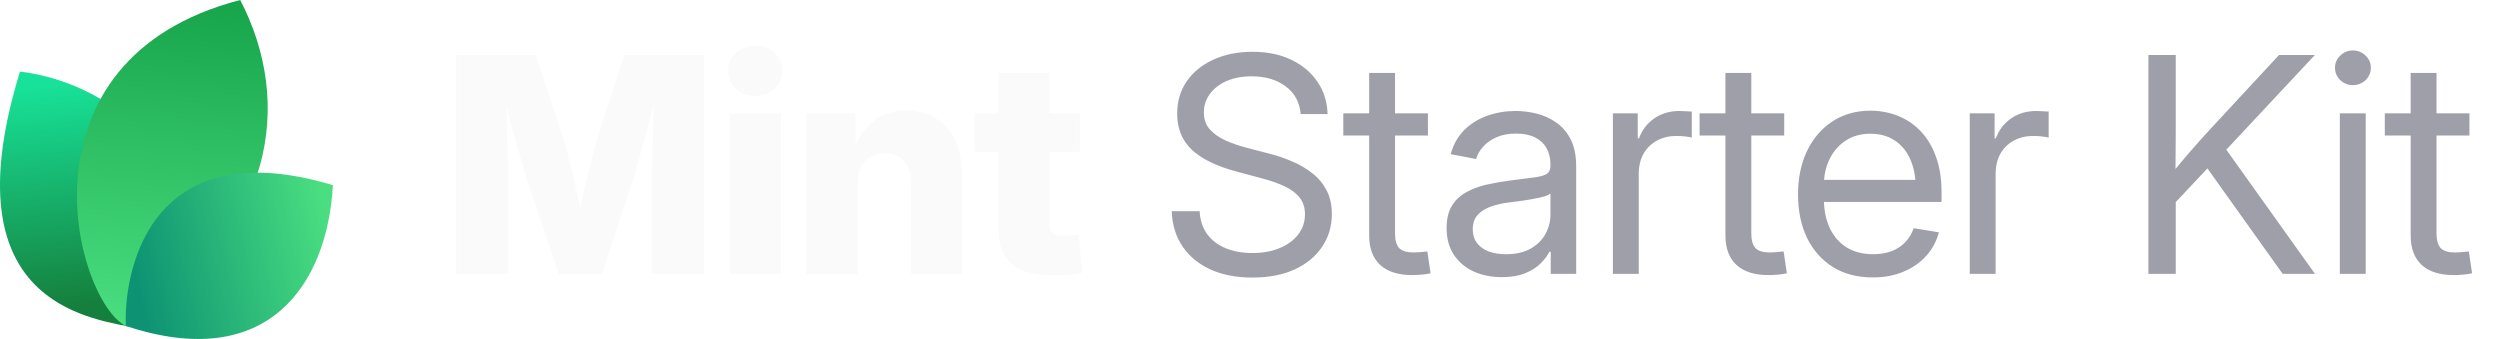
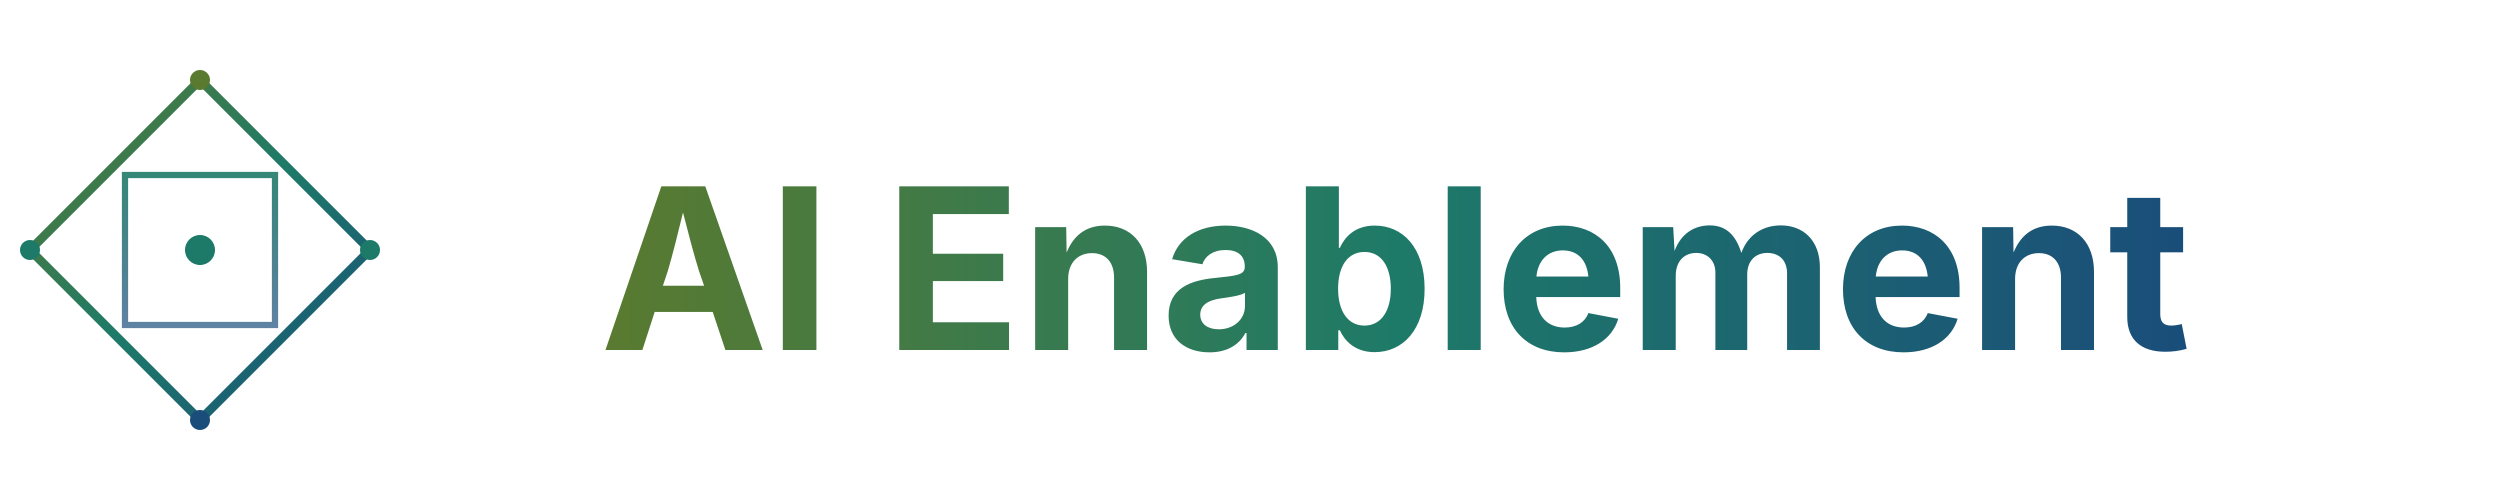
- <svg xmlns="http://www.w3.org/2000/svg" width="177" height="24" viewBox="0 0 177 24" fill="none">
-   <path d="M9.061 23.108C5.268 22.377 -3.391 20.627 1.417 5.064C9.634 6.099 16.973 14.064 9.061 23.108Z" fill="url(#paint0_linear_17557_2145)" />
-   <path d="M8.919 23.094C5.276 21.222 0.784 4.209 17.007 0C20.757 7.193 19.621 16.545 8.919 23.094Z" fill="url(#paint1_linear_17557_2145)" />
-   <path d="M8.914 23.079C8.735 19.882 10.159 9.085 23.57 13.111C23.181 20.123 18.984 26.418 8.914 23.079Z" fill="url(#paint2_linear_17557_2145)" />
-   <path d="M32.301 19.392V3.894H37.938L39.925 9.948C40.036 10.315 40.164 10.787 40.31 11.362C40.462 11.938 40.611 12.552 40.757 13.204C40.91 13.855 41.048 14.483 41.173 15.086C41.305 15.682 41.412 16.192 41.495 16.615H40.695C40.771 16.192 40.871 15.682 40.996 15.086C41.128 14.49 41.267 13.866 41.412 13.214C41.565 12.562 41.714 11.948 41.86 11.373C42.005 10.79 42.133 10.315 42.244 9.948L44.2 3.894H49.848V19.392H46.166V12.704C46.166 12.357 46.173 11.917 46.187 11.383C46.2 10.849 46.214 10.27 46.228 9.646C46.249 9.022 46.266 8.391 46.28 7.753C46.301 7.115 46.311 6.519 46.311 5.964H46.623C46.485 6.561 46.332 7.181 46.166 7.826C45.999 8.471 45.833 9.102 45.666 9.719C45.507 10.336 45.351 10.901 45.198 11.414C45.053 11.928 44.928 12.357 44.824 12.704L42.608 19.392H39.561L37.314 12.704C37.203 12.357 37.072 11.928 36.919 11.414C36.773 10.901 36.614 10.34 36.441 9.729C36.274 9.112 36.104 8.481 35.931 7.836C35.764 7.192 35.608 6.567 35.463 5.964H35.827C35.834 6.512 35.844 7.105 35.858 7.743C35.872 8.374 35.886 9.005 35.9 9.636C35.92 10.26 35.938 10.839 35.952 11.373C35.965 11.907 35.972 12.351 35.972 12.704V19.392H32.301ZM51.668 19.392V8.024H55.288V19.392H51.668ZM53.468 6.786C52.927 6.786 52.473 6.616 52.105 6.276C51.738 5.93 51.554 5.507 51.554 5.007C51.554 4.508 51.738 4.088 52.105 3.749C52.473 3.409 52.927 3.239 53.468 3.239C54.009 3.239 54.463 3.409 54.83 3.749C55.198 4.082 55.382 4.501 55.382 5.007C55.382 5.507 55.198 5.93 54.83 6.276C54.463 6.616 54.009 6.786 53.468 6.786ZM60.708 13.027V19.392H57.088V8.024H60.551L60.593 10.967H60.281C60.593 10.024 61.061 9.268 61.685 8.7C62.309 8.124 63.138 7.836 64.171 7.836C64.975 7.836 65.672 8.017 66.262 8.377C66.851 8.731 67.302 9.234 67.614 9.885C67.933 10.537 68.092 11.307 68.092 12.194V19.392H64.483V12.912C64.483 12.26 64.32 11.754 63.994 11.394C63.675 11.033 63.221 10.853 62.632 10.853C62.25 10.853 61.914 10.936 61.623 11.102C61.332 11.269 61.106 11.515 60.947 11.841C60.787 12.16 60.708 12.555 60.708 13.027ZM76.456 8.024V10.749H69.008V8.024H76.456ZM70.683 5.163H74.292V15.783C74.292 16.102 74.361 16.334 74.5 16.48C74.646 16.625 74.899 16.698 75.259 16.698C75.405 16.698 75.596 16.688 75.831 16.667C76.074 16.646 76.251 16.629 76.362 16.615L76.632 19.309C76.313 19.378 75.963 19.427 75.582 19.455C75.207 19.482 74.836 19.496 74.469 19.496C73.2 19.496 72.25 19.222 71.619 18.674C70.995 18.127 70.683 17.308 70.683 16.22V5.163Z" fill="#FAFAFA" />
-   <path d="M88.667 19.652C87.523 19.652 86.528 19.458 85.682 19.07C84.843 18.681 84.188 18.137 83.716 17.437C83.245 16.736 82.992 15.908 82.957 14.951H84.933C84.968 15.596 85.148 16.14 85.474 16.584C85.8 17.021 86.24 17.354 86.795 17.582C87.35 17.804 87.974 17.915 88.667 17.915C89.388 17.915 90.026 17.801 90.581 17.572C91.143 17.343 91.583 17.024 91.902 16.615C92.228 16.199 92.391 15.717 92.391 15.169C92.391 14.698 92.266 14.306 92.017 13.994C91.767 13.675 91.413 13.408 90.956 13.193C90.498 12.978 89.954 12.787 89.323 12.621L87.502 12.132C86.123 11.765 85.082 11.255 84.382 10.603C83.689 9.944 83.342 9.095 83.342 8.055C83.342 7.174 83.571 6.404 84.028 5.746C84.486 5.087 85.117 4.577 85.921 4.217C86.726 3.849 87.645 3.666 88.678 3.666C89.718 3.666 90.63 3.853 91.413 4.227C92.204 4.602 92.824 5.122 93.275 5.787C93.726 6.446 93.965 7.209 93.993 8.076H92.089C92.013 7.23 91.656 6.574 91.018 6.11C90.387 5.638 89.586 5.403 88.615 5.403C87.95 5.403 87.36 5.513 86.847 5.735C86.341 5.957 85.946 6.262 85.661 6.651C85.377 7.032 85.235 7.469 85.235 7.961C85.235 8.447 85.377 8.849 85.661 9.168C85.946 9.48 86.317 9.74 86.774 9.948C87.232 10.149 87.724 10.319 88.251 10.457L89.884 10.884C90.439 11.023 90.977 11.206 91.496 11.435C92.023 11.657 92.495 11.934 92.911 12.267C93.334 12.593 93.67 12.995 93.92 13.474C94.17 13.945 94.294 14.504 94.294 15.149C94.294 16.015 94.066 16.788 93.608 17.468C93.157 18.148 92.512 18.681 91.673 19.07C90.834 19.458 89.832 19.652 88.667 19.652ZM101.097 8.024V9.594H95.106V8.024H101.097ZM96.937 5.163H98.767V16.521C98.767 17 98.865 17.347 99.059 17.562C99.26 17.77 99.6 17.874 100.078 17.874C100.21 17.874 100.366 17.867 100.546 17.853C100.733 17.832 100.903 17.815 101.056 17.801L101.285 19.351C101.097 19.392 100.886 19.423 100.65 19.444C100.414 19.465 100.189 19.475 99.974 19.475C98.996 19.475 98.244 19.236 97.717 18.758C97.197 18.272 96.937 17.579 96.937 16.677V5.163ZM106.33 19.621C105.595 19.621 104.932 19.489 104.343 19.226C103.754 18.955 103.285 18.564 102.939 18.05C102.592 17.53 102.419 16.896 102.419 16.147C102.419 15.495 102.547 14.965 102.804 14.556C103.06 14.146 103.403 13.828 103.833 13.599C104.263 13.363 104.742 13.186 105.269 13.068C105.796 12.95 106.333 12.857 106.881 12.787C107.574 12.69 108.132 12.617 108.555 12.569C108.978 12.52 109.287 12.441 109.481 12.33C109.675 12.212 109.772 12.014 109.772 11.737V11.654C109.772 11.203 109.679 10.815 109.492 10.489C109.311 10.163 109.041 9.91 108.68 9.729C108.32 9.549 107.872 9.459 107.338 9.459C106.805 9.459 106.34 9.546 105.945 9.719C105.556 9.892 105.241 10.118 104.998 10.395C104.755 10.665 104.593 10.953 104.509 11.258L102.71 10.915C102.897 10.222 103.22 9.65 103.677 9.199C104.135 8.748 104.679 8.412 105.31 8.19C105.941 7.968 106.607 7.857 107.307 7.857C107.8 7.857 108.295 7.92 108.795 8.044C109.301 8.169 109.765 8.381 110.188 8.679C110.611 8.97 110.951 9.369 111.208 9.875C111.464 10.374 111.593 11.005 111.593 11.768V19.392H109.793V17.822H109.7C109.568 18.085 109.363 18.359 109.086 18.643C108.809 18.921 108.444 19.153 107.994 19.34C107.543 19.527 106.988 19.621 106.33 19.621ZM106.621 17.998C107.321 17.998 107.904 17.867 108.368 17.603C108.84 17.333 109.19 16.986 109.419 16.563C109.654 16.133 109.772 15.682 109.772 15.211V13.692C109.703 13.769 109.554 13.841 109.325 13.911C109.096 13.973 108.829 14.032 108.524 14.088C108.226 14.143 107.921 14.192 107.609 14.233C107.304 14.275 107.033 14.309 106.798 14.337C106.354 14.393 105.938 14.49 105.549 14.628C105.168 14.76 104.86 14.954 104.624 15.211C104.388 15.467 104.27 15.811 104.27 16.241C104.27 16.615 104.367 16.934 104.561 17.198C104.762 17.461 105.04 17.662 105.393 17.801C105.747 17.933 106.156 17.998 106.621 17.998ZM114.193 19.392V8.024H115.951V9.792H116.045C116.253 9.209 116.61 8.741 117.116 8.388C117.622 8.034 118.219 7.857 118.905 7.857C119.058 7.857 119.217 7.864 119.384 7.878C119.55 7.885 119.682 7.892 119.779 7.899V9.74C119.716 9.719 119.578 9.695 119.363 9.667C119.155 9.639 118.922 9.625 118.666 9.625C118.174 9.625 117.726 9.733 117.324 9.948C116.922 10.163 116.603 10.471 116.367 10.874C116.138 11.276 116.024 11.758 116.024 12.319V19.392H114.193ZM126.322 8.024V9.594H120.33V8.024H126.322ZM122.161 5.163H123.992V16.521C123.992 17 124.089 17.347 124.283 17.562C124.484 17.77 124.824 17.874 125.302 17.874C125.434 17.874 125.59 17.867 125.77 17.853C125.958 17.832 126.127 17.815 126.28 17.801L126.509 19.351C126.322 19.392 126.11 19.423 125.874 19.444C125.639 19.465 125.413 19.475 125.198 19.475C124.221 19.475 123.468 19.236 122.941 18.758C122.421 18.272 122.161 17.579 122.161 16.677V5.163ZM132.604 19.642C131.502 19.642 130.555 19.396 129.765 18.903C128.974 18.404 128.364 17.714 127.934 16.834C127.511 15.946 127.3 14.927 127.3 13.775C127.3 12.611 127.511 11.584 127.934 10.697C128.364 9.802 128.964 9.102 129.734 8.596C130.51 8.089 131.408 7.836 132.428 7.836C133.1 7.836 133.738 7.954 134.341 8.19C134.952 8.426 135.489 8.783 135.954 9.261C136.425 9.74 136.793 10.343 137.056 11.071C137.327 11.792 137.462 12.645 137.462 13.63V14.296H128.433V12.735H136.463L135.631 13.297C135.631 12.541 135.506 11.876 135.257 11.3C135.007 10.725 134.643 10.277 134.165 9.958C133.686 9.632 133.107 9.469 132.428 9.469C131.748 9.469 131.162 9.632 130.67 9.958C130.177 10.284 129.796 10.725 129.526 11.279C129.262 11.827 129.13 12.441 129.13 13.12V14.046C129.13 14.864 129.273 15.572 129.557 16.168C129.841 16.757 130.243 17.211 130.763 17.53C131.283 17.842 131.901 17.998 132.615 17.998C133.093 17.998 133.523 17.929 133.905 17.79C134.293 17.645 134.619 17.433 134.882 17.156C135.153 16.879 135.354 16.546 135.486 16.157L137.275 16.449C137.108 17.08 136.81 17.634 136.38 18.113C135.95 18.591 135.413 18.966 134.768 19.236C134.123 19.507 133.402 19.642 132.604 19.642ZM139.459 19.392V8.024H141.217V9.792H141.311C141.519 9.209 141.876 8.741 142.382 8.388C142.888 8.034 143.485 7.857 144.171 7.857C144.324 7.857 144.483 7.864 144.649 7.878C144.816 7.885 144.948 7.892 145.045 7.899V9.74C144.982 9.719 144.844 9.695 144.629 9.667C144.421 9.639 144.188 9.625 143.932 9.625C143.439 9.625 142.992 9.733 142.59 9.948C142.188 10.163 141.869 10.471 141.633 10.874C141.404 11.276 141.29 11.758 141.29 12.319V19.392H139.459ZM153.429 14.961V12.715C153.783 12.257 154.136 11.82 154.49 11.404C154.844 10.981 155.204 10.565 155.572 10.156C155.939 9.74 156.314 9.327 156.695 8.918L161.355 3.894H163.893L157.277 10.967H157.184L153.429 14.961ZM152.108 19.392V3.894H154.043V9.241L154.022 12.559L154.043 13.505V19.392H152.108ZM161.615 19.392L155.967 11.477L157.173 9.969L163.903 19.392H161.615ZM165.661 19.392V8.024H167.492V19.392H165.661ZM166.587 6.027C166.24 6.027 165.942 5.909 165.692 5.673C165.443 5.43 165.318 5.139 165.318 4.799C165.318 4.459 165.443 4.172 165.692 3.936C165.942 3.693 166.24 3.572 166.587 3.572C166.934 3.572 167.232 3.693 167.482 3.936C167.731 4.172 167.856 4.459 167.856 4.799C167.856 5.139 167.731 5.43 167.482 5.673C167.232 5.909 166.934 6.027 166.587 6.027ZM174.836 8.024V9.594H168.844V8.024H174.836ZM170.675 5.163H172.506V16.521C172.506 17 172.603 17.347 172.797 17.562C172.998 17.77 173.338 17.874 173.816 17.874C173.948 17.874 174.104 17.867 174.284 17.853C174.472 17.832 174.641 17.815 174.794 17.801L175.023 19.351C174.836 19.392 174.624 19.423 174.388 19.444C174.153 19.465 173.927 19.475 173.712 19.475C172.735 19.475 171.982 19.236 171.455 18.758C170.935 18.272 170.675 17.579 170.675 16.677V5.163Z" fill="#9F9FA9" />
+ <svg xmlns="http://www.w3.org/2000/svg" width="200" height="40" viewBox="0 0 200 40" fill="none">
  <defs>
-     <linearGradient id="paint0_linear_17557_2145" x1="3.776" y1="5.916" x2="5.232" y2="21.559" gradientUnits="userSpaceOnUse">
-       <stop stop-color="#18E299" />
-       <stop offset="1" stop-color="#15803D" />
+     <linearGradient id="prism-dw-1" x1="0" y1="0" x2="1" y2="1" gradientUnits="objectBoundingBox">
+       <stop offset="0" stop-color="#5a7a2f" />
+       <stop offset="0.5" stop-color="#1e7a68" />
+       <stop offset="1" stop-color="#1a4d7a" />
    </linearGradient>
-     <linearGradient id="paint1_linear_17557_2145" x1="12.171" y1="-0.718" x2="10.19" y2="22.983" gradientUnits="userSpaceOnUse">
-       <stop stop-color="#16A34A" />
-       <stop offset="1" stop-color="#4ADE80" />
+     <linearGradient id="prism-dw-2" x1="0" y1="0" x2="0" y2="1" gradientUnits="objectBoundingBox">
+       <stop offset="0" stop-color="#1e7a68" stop-opacity="0.9" />
+       <stop offset="1" stop-color="#1a4d7a" stop-opacity="0.7" />
    </linearGradient>
-     <linearGradient id="paint2_linear_17557_2145" x1="23.133" y1="15.353" x2="9.338" y2="18.52" gradientUnits="userSpaceOnUse">
-       <stop stop-color="#4ADE80" />
-       <stop offset="1" stop-color="#0D9373" />
+     <linearGradient id="text-grad-dark" x1="0" y1="0" x2="1" y2="0" gradientUnits="objectBoundingBox">
+       <stop offset="0" stop-color="#5a7a2f" />
+       <stop offset="0.5" stop-color="#1e7a68" />
+       <stop offset="1" stop-color="#1a4d7a" />
    </linearGradient>
  </defs>
+   <g transform="translate(0, 4) scale(0.2)">
+     <path d="M80 12 L148 80 L80 148 L12 80 Z" stroke="url(#prism-dw-1)" stroke-width="3.5" fill="none" />
+     <rect x="50" y="50" width="60" height="60" stroke="url(#prism-dw-2)" stroke-width="2.5" fill="none" />
+     <line x1="80" y1="12" x2="80" y2="50" stroke="url(#prism-dw-1)" stroke-width="2.5" />
+     <line x1="80" y1="110" x2="80" y2="148" stroke="url(#prism-dw-1)" stroke-width="2.5" />
+     <line x1="12" y1="80" x2="50" y2="80" stroke="url(#prism-dw-1)" stroke-width="2.5" />
+     <line x1="110" y1="80" x2="148" y2="80" stroke="url(#prism-dw-1)" stroke-width="2.5" />
+     <circle cx="80" cy="80" r="6" fill="#1e7a68" />
+     <circle cx="80" cy="12" r="4" fill="#5a7a2f" />
+     <circle cx="148" cy="80" r="4" fill="#1e7a68" />
+     <circle cx="80" cy="148" r="4" fill="#1a4d7a" />
+     <circle cx="12" cy="80" r="4" fill="#1e7a68" />
+   </g>
+   <text x="48" y="28" font-family="system-ui, -apple-system, 'Segoe UI', sans-serif" font-size="18" font-weight="700" fill="url(#text-grad-dark)">AI Enablement</text>
</svg>
